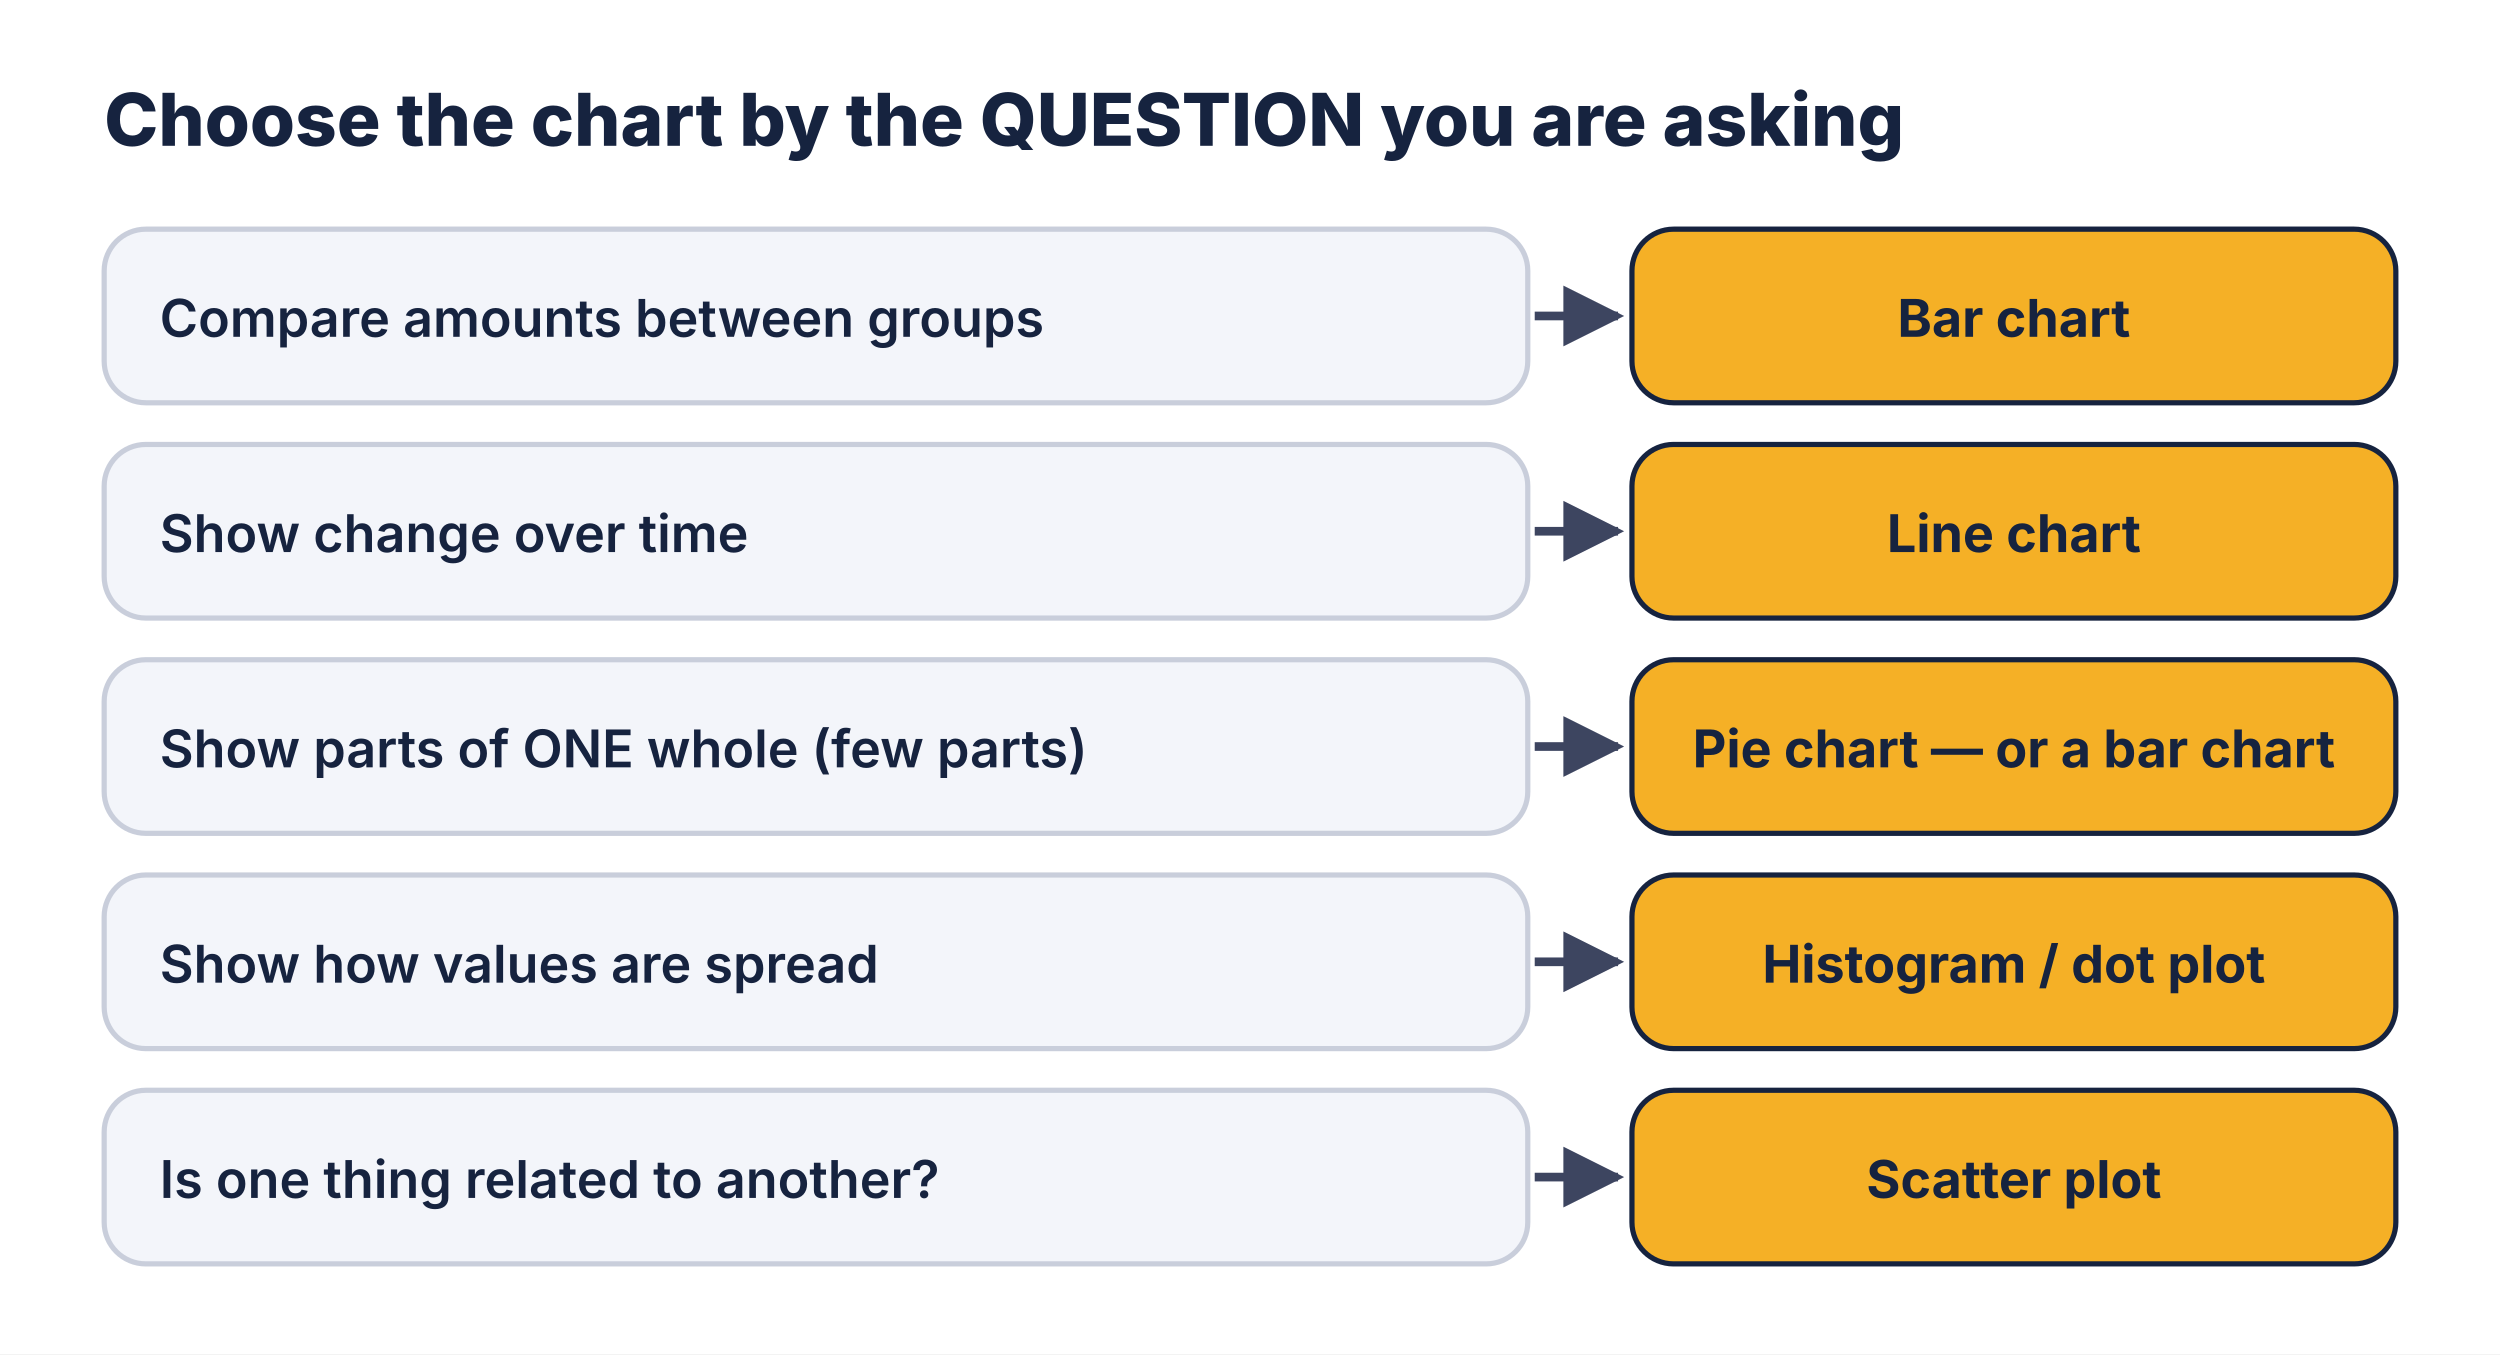
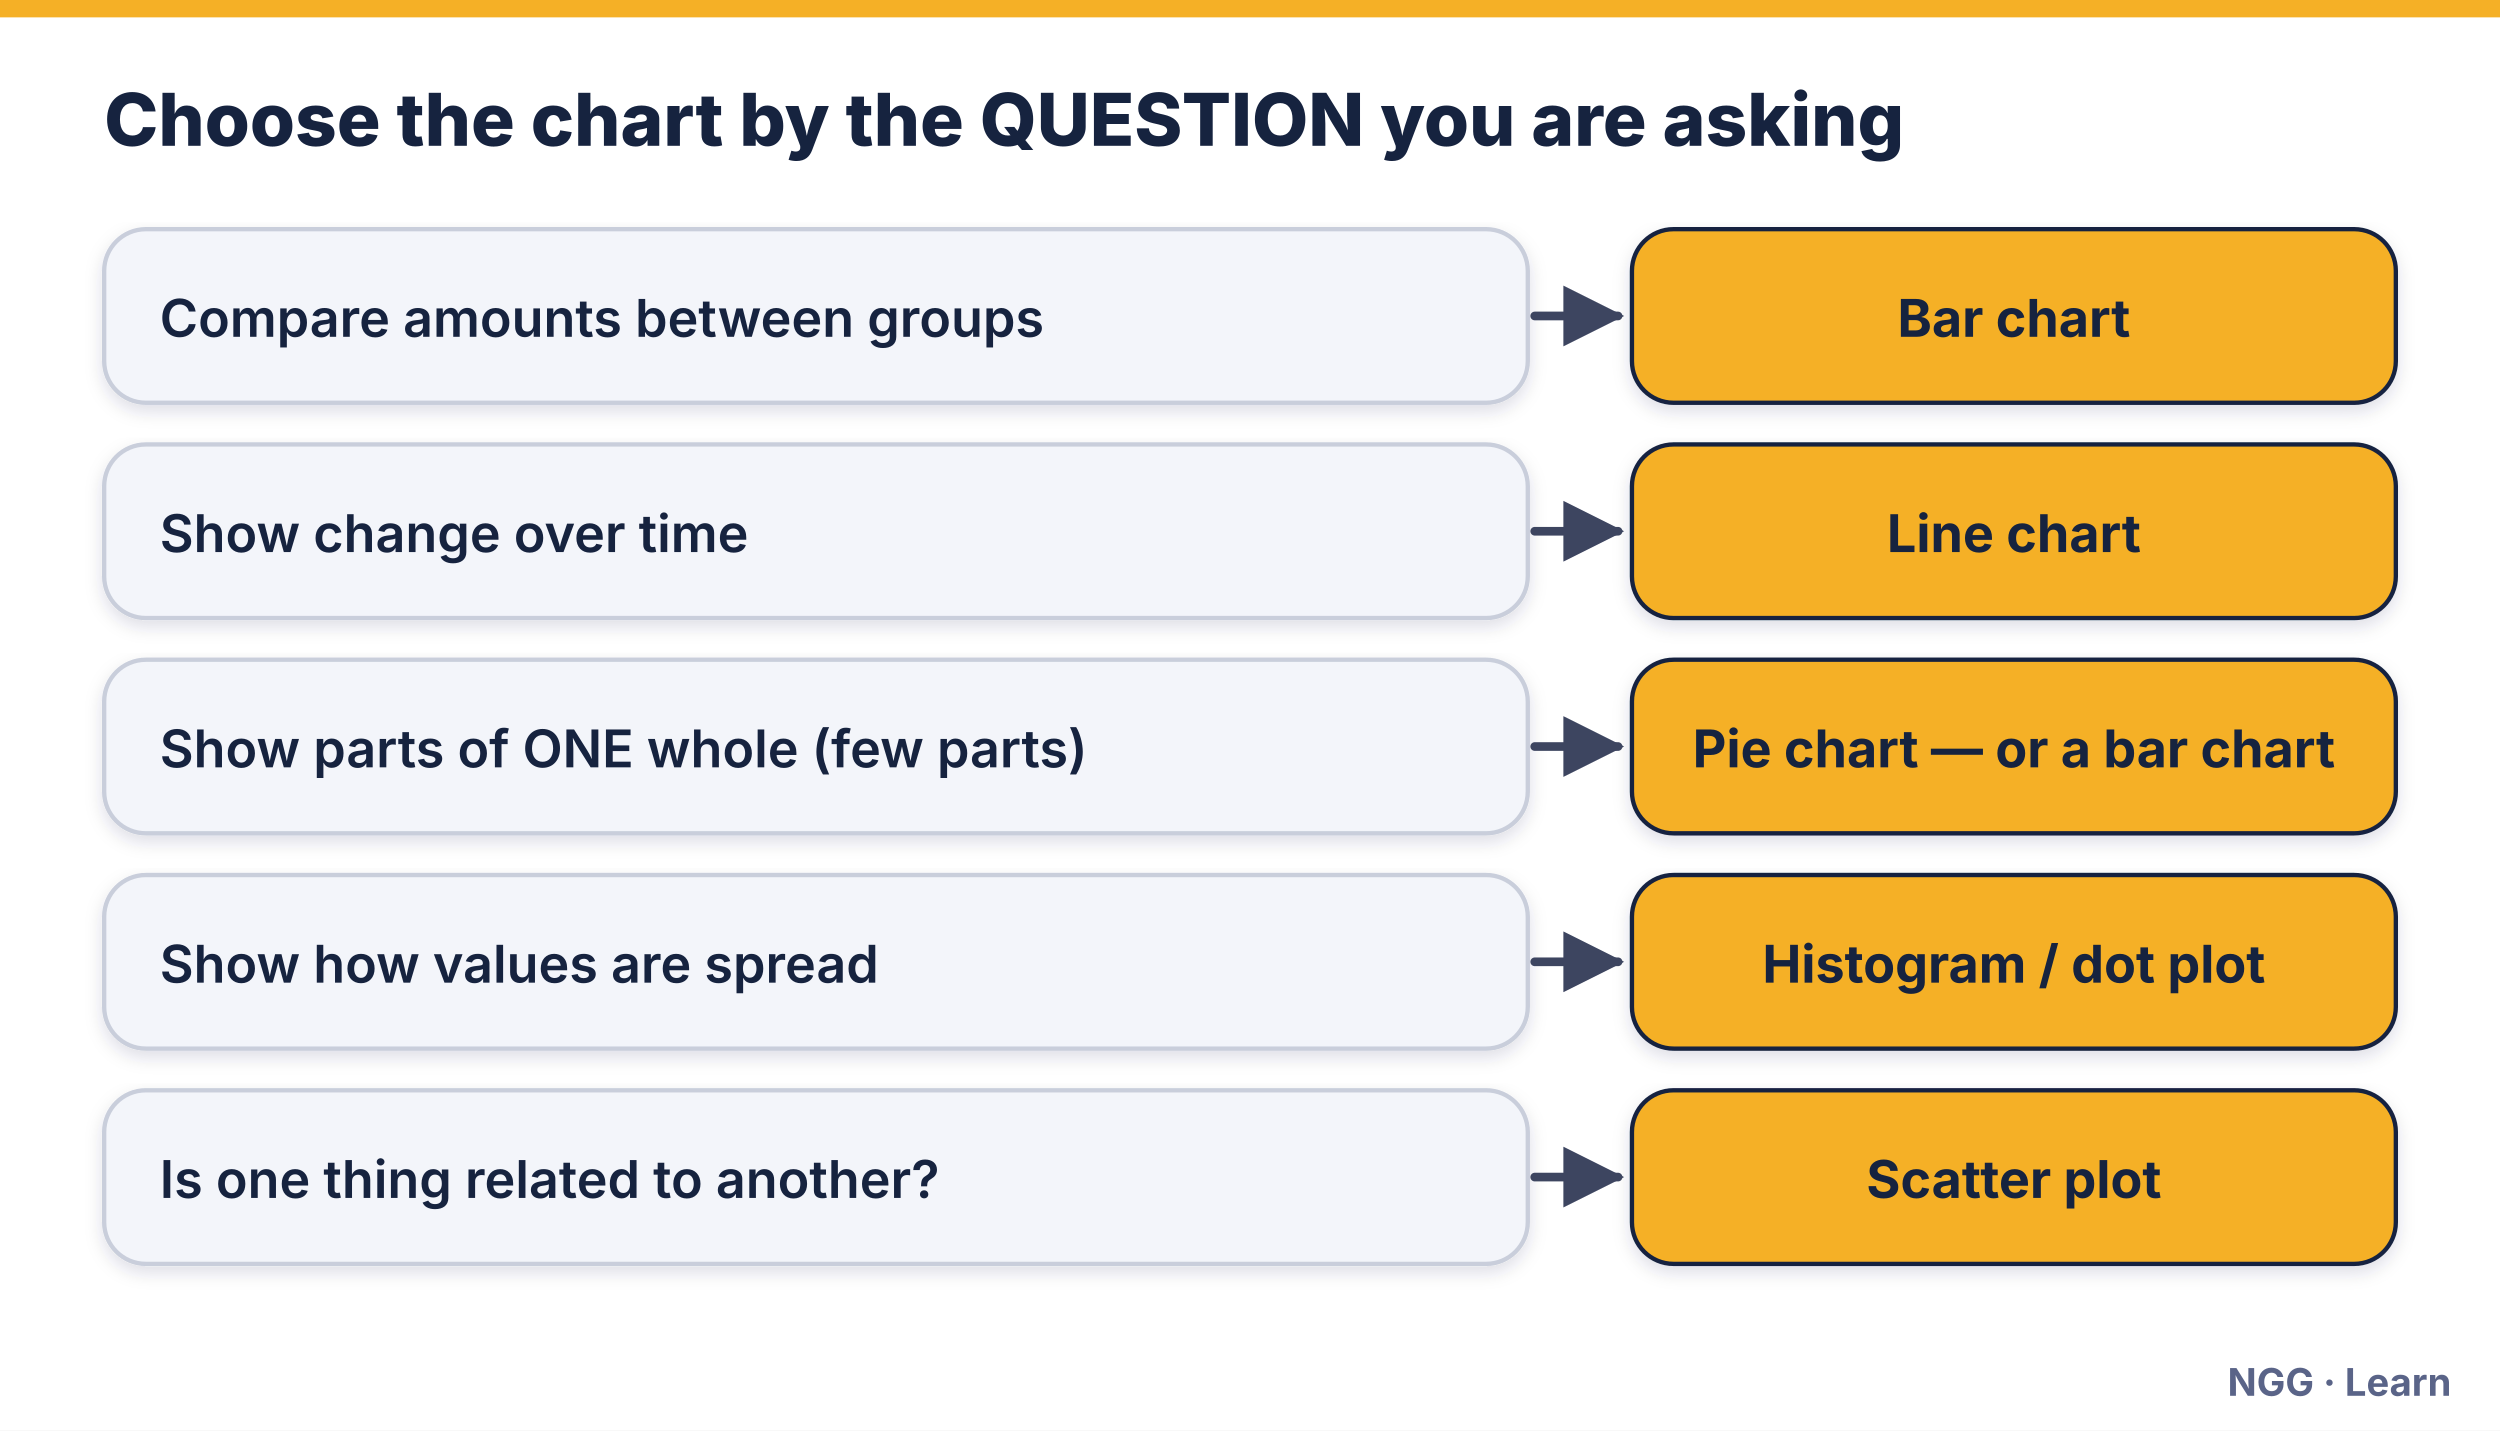
- <svg xmlns="http://www.w3.org/2000/svg" viewBox="0 0 720 390" width="720" height="390" role="img" aria-labelledby="t d">
-   <rect width="720" height="390" fill="#ffffff" />
+ <svg xmlns="http://www.w3.org/2000/svg" viewBox="0 0 720 412" width="720" height="412" role="img" aria-labelledby="t d">
+   <defs>
+     <filter id="sh" x="-8%" y="-8%" width="116%" height="130%">
+       <feDropShadow dx="0" dy="2" stdDeviation="2.4" flood-color="#16233f" flood-opacity=".13" />
+     </filter>
+   </defs>
+   <rect width="720" height="412" fill="#ffffff" />
+   <rect width="720" height="5" fill="#f5b026" />
  <g style="font-family:'Inter','Segoe UI',Arial,sans-serif">
    <text x="30" y="42" font-size="21" font-weight="800" fill="#16233f" text-anchor="start">Choose the chart by the QUESTION you are asking</text>
-     <rect x="30" y="66" width="410" height="50" rx="12" fill="#f3f5fa" stroke="#c9cedb" stroke-width="1.5" />
+     <rect x="30" y="66" width="410" height="50" rx="12" fill="#f3f5fa" stroke="#c9cedb" stroke-width="1.25" filter="url(#sh)" />
    <text x="46" y="97" font-size="15" font-weight="600" fill="#16233f" text-anchor="start">Compare amounts between groups</text>
-     <rect x="470" y="66" width="220" height="50" rx="12" fill="#f5b026" stroke="#16233f" stroke-width="1.5" />
+     <rect x="470" y="66" width="220" height="50" rx="12" fill="#f5b026" stroke="#16233f" stroke-width="1.25" filter="url(#sh)" />
    <text x="580" y="97" font-size="15" font-weight="700" fill="#16233f" text-anchor="middle">Bar chart</text>
    <defs>
      <marker id="a" viewBox="0 0 10 10" refX="9" refY="5" markerWidth="7" markerHeight="7" orient="auto">
        <path d="M0 0L10 5L0 10z" fill="#3d4560" />
      </marker>
    </defs>
-     <line x1="442" y1="91" x2="466" y2="91" stroke="#3d4560" stroke-width="2.5" marker-end="url(#a)" />
-     <rect x="30" y="128" width="410" height="50" rx="12" fill="#f3f5fa" stroke="#c9cedb" stroke-width="1.5" />
+     <line x1="442" y1="91" x2="466" y2="91" stroke="#3d4560" stroke-width="2.5" stroke-linecap="round" marker-end="url(#a)" />
+     <rect x="30" y="128" width="410" height="50" rx="12" fill="#f3f5fa" stroke="#c9cedb" stroke-width="1.25" filter="url(#sh)" />
    <text x="46" y="159" font-size="15" font-weight="600" fill="#16233f" text-anchor="start">Show change over time</text>
-     <rect x="470" y="128" width="220" height="50" rx="12" fill="#f5b026" stroke="#16233f" stroke-width="1.5" />
+     <rect x="470" y="128" width="220" height="50" rx="12" fill="#f5b026" stroke="#16233f" stroke-width="1.25" filter="url(#sh)" />
    <text x="580" y="159" font-size="15" font-weight="700" fill="#16233f" text-anchor="middle">Line chart</text>
    <defs>
      <marker id="a" viewBox="0 0 10 10" refX="9" refY="5" markerWidth="7" markerHeight="7" orient="auto">
        <path d="M0 0L10 5L0 10z" fill="#3d4560" />
      </marker>
    </defs>
-     <line x1="442" y1="153" x2="466" y2="153" stroke="#3d4560" stroke-width="2.5" marker-end="url(#a)" />
-     <rect x="30" y="190" width="410" height="50" rx="12" fill="#f3f5fa" stroke="#c9cedb" stroke-width="1.5" />
+     <line x1="442" y1="153" x2="466" y2="153" stroke="#3d4560" stroke-width="2.5" stroke-linecap="round" marker-end="url(#a)" />
+     <rect x="30" y="190" width="410" height="50" rx="12" fill="#f3f5fa" stroke="#c9cedb" stroke-width="1.25" filter="url(#sh)" />
    <text x="46" y="221" font-size="15" font-weight="600" fill="#16233f" text-anchor="start">Show parts of ONE whole (few parts)</text>
-     <rect x="470" y="190" width="220" height="50" rx="12" fill="#f5b026" stroke="#16233f" stroke-width="1.5" />
+     <rect x="470" y="190" width="220" height="50" rx="12" fill="#f5b026" stroke="#16233f" stroke-width="1.25" filter="url(#sh)" />
    <text x="580" y="221" font-size="15" font-weight="700" fill="#16233f" text-anchor="middle">Pie chart — or a bar chart</text>
    <defs>
      <marker id="a" viewBox="0 0 10 10" refX="9" refY="5" markerWidth="7" markerHeight="7" orient="auto">
        <path d="M0 0L10 5L0 10z" fill="#3d4560" />
      </marker>
    </defs>
-     <line x1="442" y1="215" x2="466" y2="215" stroke="#3d4560" stroke-width="2.5" marker-end="url(#a)" />
-     <rect x="30" y="252" width="410" height="50" rx="12" fill="#f3f5fa" stroke="#c9cedb" stroke-width="1.5" />
+     <line x1="442" y1="215" x2="466" y2="215" stroke="#3d4560" stroke-width="2.5" stroke-linecap="round" marker-end="url(#a)" />
+     <rect x="30" y="252" width="410" height="50" rx="12" fill="#f3f5fa" stroke="#c9cedb" stroke-width="1.25" filter="url(#sh)" />
    <text x="46" y="283" font-size="15" font-weight="600" fill="#16233f" text-anchor="start">Show how values are spread</text>
-     <rect x="470" y="252" width="220" height="50" rx="12" fill="#f5b026" stroke="#16233f" stroke-width="1.5" />
+     <rect x="470" y="252" width="220" height="50" rx="12" fill="#f5b026" stroke="#16233f" stroke-width="1.25" filter="url(#sh)" />
    <text x="580" y="283" font-size="15" font-weight="700" fill="#16233f" text-anchor="middle">Histogram / dot plot</text>
    <defs>
      <marker id="a" viewBox="0 0 10 10" refX="9" refY="5" markerWidth="7" markerHeight="7" orient="auto">
        <path d="M0 0L10 5L0 10z" fill="#3d4560" />
      </marker>
    </defs>
-     <line x1="442" y1="277" x2="466" y2="277" stroke="#3d4560" stroke-width="2.5" marker-end="url(#a)" />
-     <rect x="30" y="314" width="410" height="50" rx="12" fill="#f3f5fa" stroke="#c9cedb" stroke-width="1.5" />
+     <line x1="442" y1="277" x2="466" y2="277" stroke="#3d4560" stroke-width="2.5" stroke-linecap="round" marker-end="url(#a)" />
+     <rect x="30" y="314" width="410" height="50" rx="12" fill="#f3f5fa" stroke="#c9cedb" stroke-width="1.25" filter="url(#sh)" />
    <text x="46" y="345" font-size="15" font-weight="600" fill="#16233f" text-anchor="start">Is one thing related to another?</text>
-     <rect x="470" y="314" width="220" height="50" rx="12" fill="#f5b026" stroke="#16233f" stroke-width="1.5" />
+     <rect x="470" y="314" width="220" height="50" rx="12" fill="#f5b026" stroke="#16233f" stroke-width="1.25" filter="url(#sh)" />
    <text x="580" y="345" font-size="15" font-weight="700" fill="#16233f" text-anchor="middle">Scatter plot</text>
    <defs>
      <marker id="a" viewBox="0 0 10 10" refX="9" refY="5" markerWidth="7" markerHeight="7" orient="auto">
        <path d="M0 0L10 5L0 10z" fill="#3d4560" />
      </marker>
    </defs>
-     <line x1="442" y1="339" x2="466" y2="339" stroke="#3d4560" stroke-width="2.5" marker-end="url(#a)" />
+     <line x1="442" y1="339" x2="466" y2="339" stroke="#3d4560" stroke-width="2.5" stroke-linecap="round" marker-end="url(#a)" />
+     <text x="706" y="402" font-size="11" font-weight="700" fill="#5a6488" text-anchor="end">NGG · Learn</text>
  </g>
</svg>
